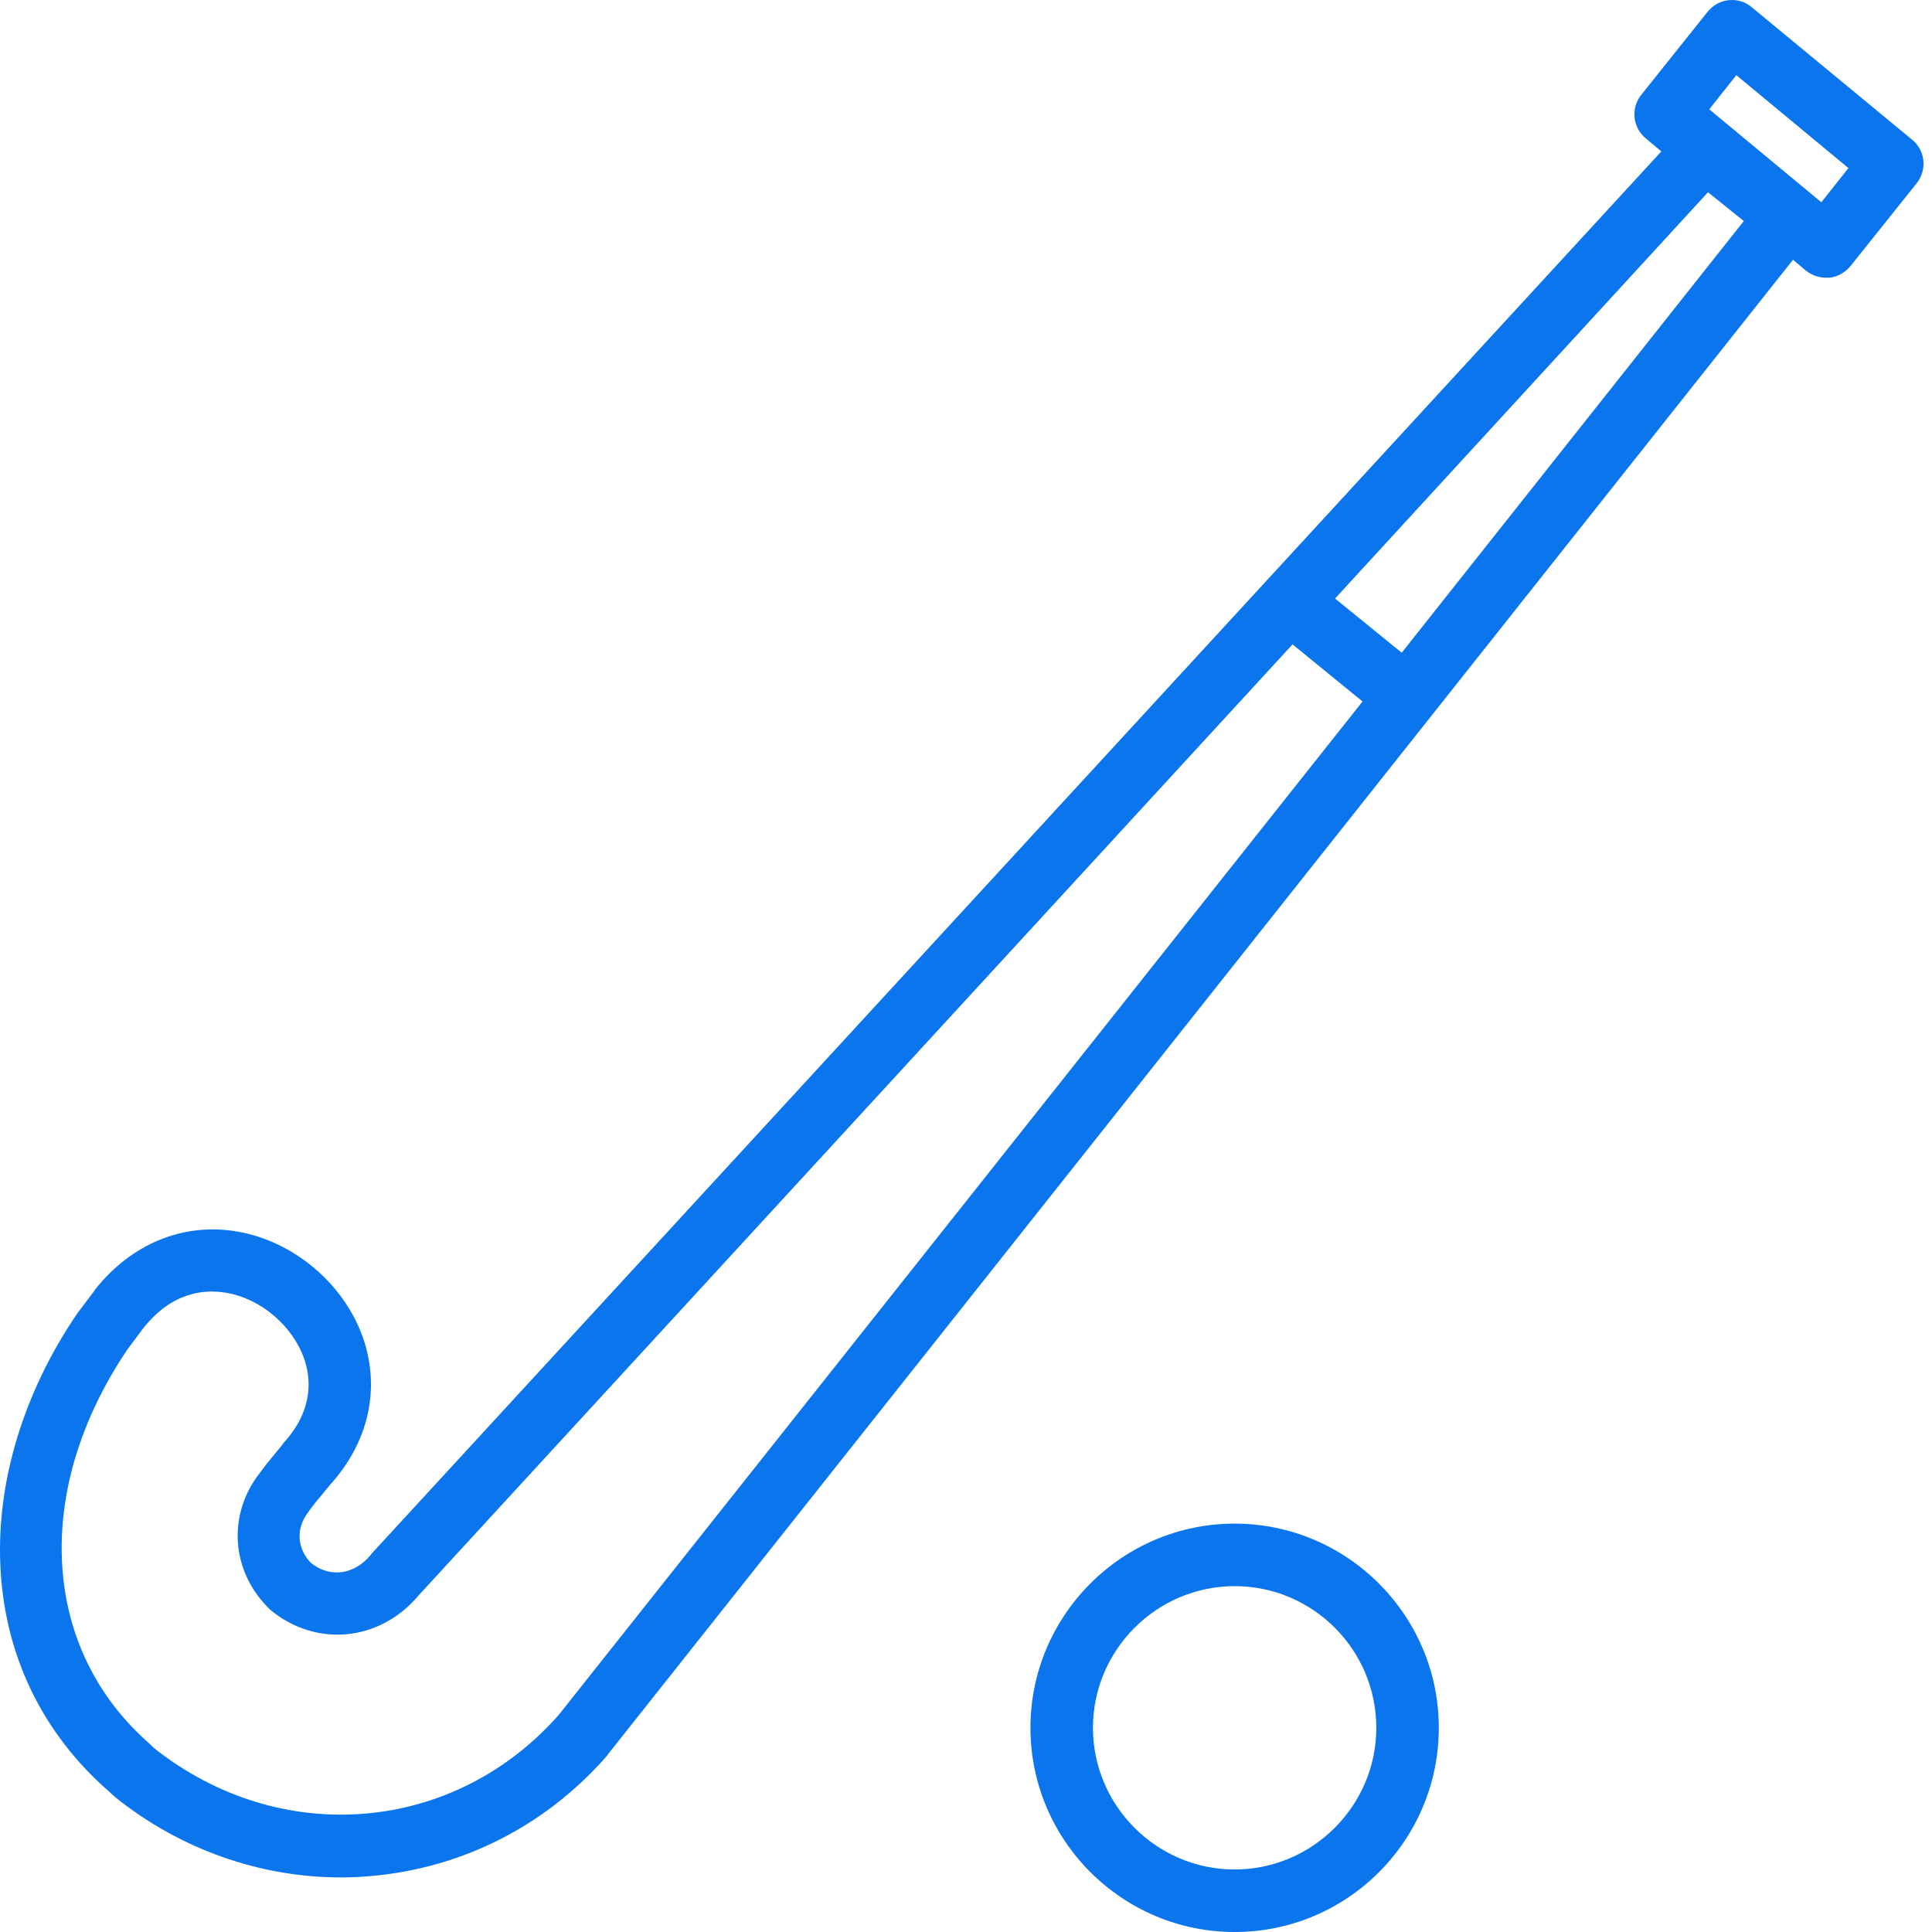
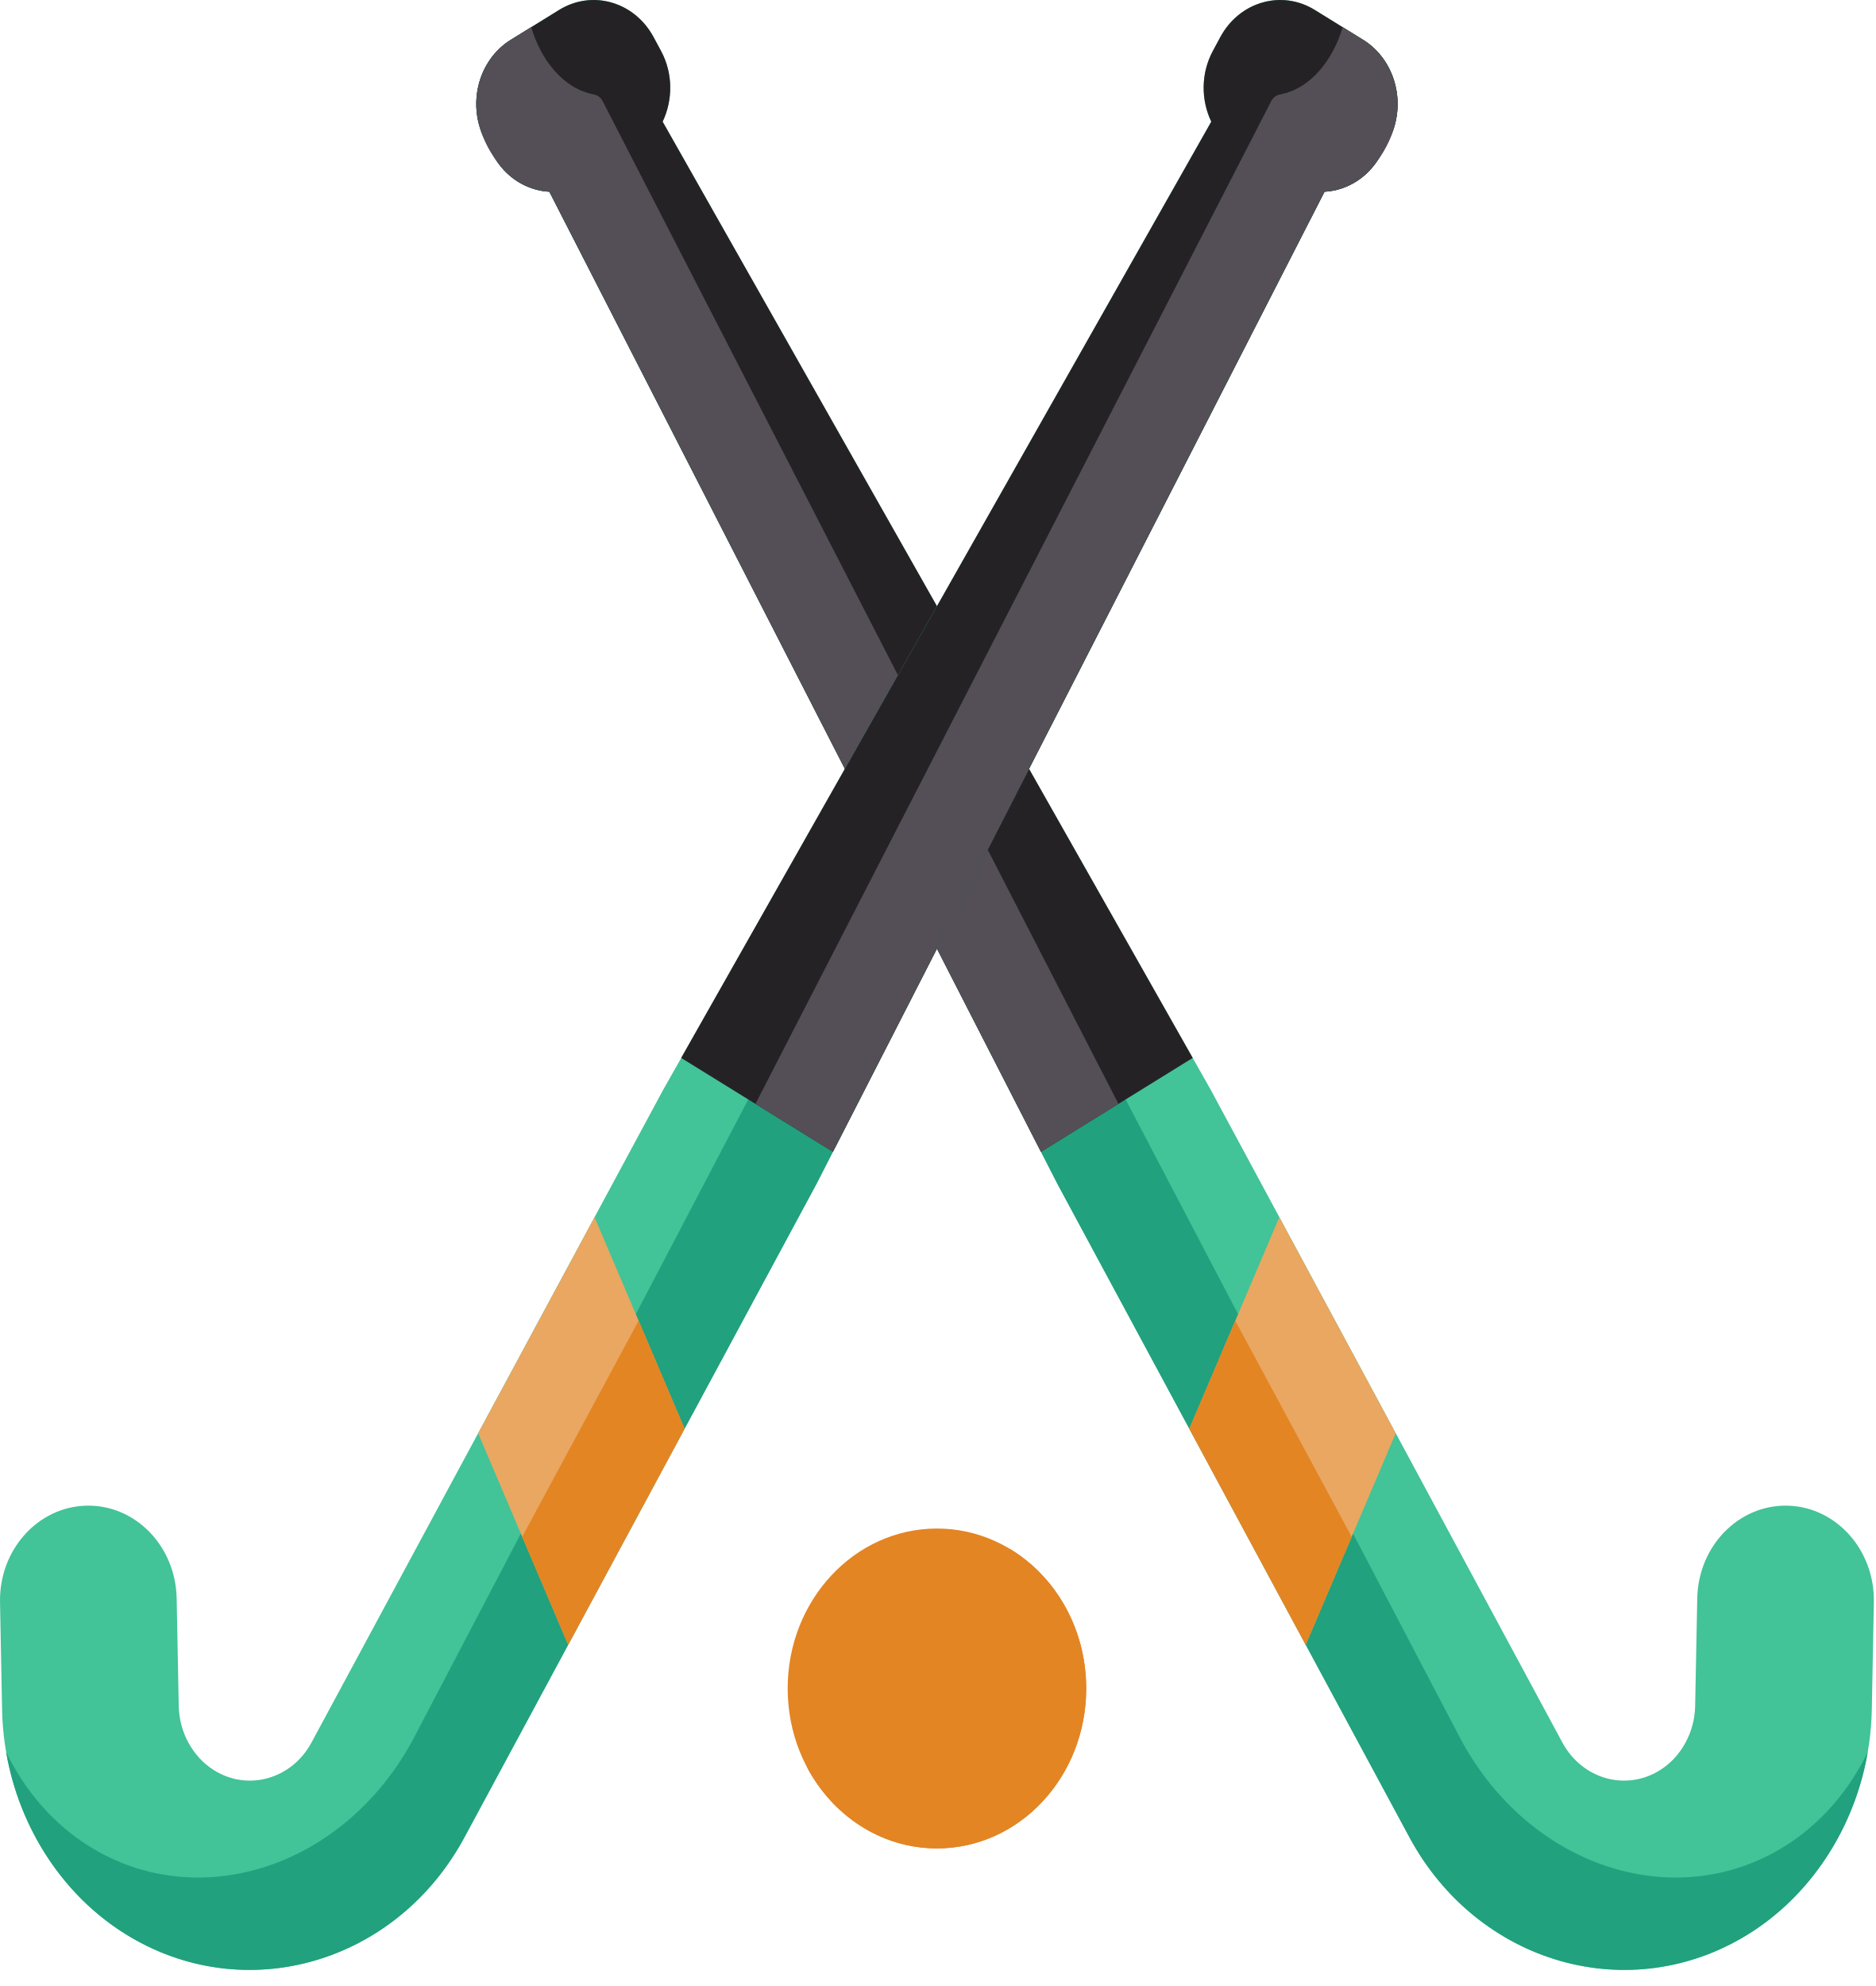
- <svg xmlns="http://www.w3.org/2000/svg" width="75" height="75" viewBox="0 0 75 75" fill="none">
-   <path d="M47.928 59.147C43.56 59.147 40.002 62.706 40.002 67.073C40.002 71.441 43.56 75 47.928 75C52.312 75 55.854 71.441 55.854 67.073C55.854 62.706 52.295 59.147 47.928 59.147ZM47.928 72.573C44.903 72.573 42.428 70.099 42.428 67.073C42.428 64.049 44.903 61.574 47.928 61.574C50.969 61.574 53.428 64.049 53.428 67.073C53.428 70.099 50.953 72.573 47.928 72.573Z" fill="#0A75ED" />
-   <path d="M74.231 5.425L68.003 0.281C67.76 0.071 67.437 -0.026 67.113 0.006C66.79 0.038 66.498 0.2 66.288 0.459L63.716 3.678C63.295 4.196 63.376 4.956 63.894 5.377L64.493 5.878L14.427 60.312C14.41 60.328 14.394 60.344 14.394 60.36C13.747 61.137 12.809 61.266 12.065 60.668C11.515 60.085 11.482 59.309 11.984 58.678C12 58.662 12 58.646 12.016 58.629L12.21 58.371L12.825 57.627C14.313 55.977 14.766 53.922 14.103 51.965C13.375 49.846 11.402 48.179 9.202 47.807C7.115 47.452 5.093 48.276 3.669 50.088C3.669 50.104 3.653 50.104 3.653 50.121L3.006 50.978C2.99 50.994 2.99 51.01 2.974 51.026C0.919 54.051 -0.132 57.513 0.013 60.748C0.159 64.227 1.631 67.284 4.252 69.565L4.413 69.71C4.429 69.726 4.446 69.743 4.462 69.759C7.002 71.797 10.091 72.881 13.246 72.881C13.618 72.881 13.974 72.865 14.346 72.832C17.904 72.541 21.172 70.891 23.55 68.174C23.566 68.157 23.582 68.141 23.582 68.125L69.604 10.084L70.106 10.505C70.332 10.682 70.591 10.78 70.882 10.78C70.931 10.78 70.963 10.78 71.012 10.78C71.335 10.747 71.626 10.585 71.837 10.327L74.409 7.108C74.813 6.59 74.748 5.846 74.231 5.425ZM21.69 66.572C17.613 71.198 10.868 71.749 5.966 67.85L5.837 67.721L5.821 67.704C1.599 64.032 1.243 57.869 4.947 52.385L5.562 51.56C6.678 50.153 7.924 50.04 8.781 50.185C10.124 50.412 11.353 51.463 11.806 52.741C12.081 53.534 12.162 54.747 11.013 56.009C10.997 56.025 10.981 56.041 10.981 56.057L10.334 56.85C10.318 56.866 10.302 56.882 10.285 56.915L10.091 57.173C8.829 58.775 8.959 60.959 10.415 62.415C10.447 62.447 10.463 62.463 10.496 62.496C12.275 63.968 14.75 63.725 16.254 61.929L50.176 25.015L52.894 27.231L21.69 66.572ZM54.415 25.338L51.826 23.235L66.304 7.463L67.695 8.58L54.415 25.338ZM70.704 7.852L66.353 4.244L67.404 2.918L71.756 6.525L70.704 7.852Z" fill="#0A75ED" />
+ <svg xmlns="http://www.w3.org/2000/svg" width="68" height="72" viewBox="0 0 68 72" fill="none">
+   <path d="M64.812 54.586C63.044 54.547 61.58 56.051 61.544 57.946L61.468 61.846C61.45 62.808 60.956 63.704 60.178 64.184C58.946 64.947 57.364 64.493 56.653 63.172L43.9 39.505L24.028 4.411C24.401 3.627 24.41 2.663 23.968 1.844L23.699 1.344C23.006 0.059 21.473 -0.382 20.273 0.36L18.525 1.442C17.325 2.184 16.914 3.827 17.607 5.113L17.876 5.612C18.317 6.432 19.1 6.905 19.921 6.951L38.352 42.937L51.105 66.604C53.583 71.202 59.09 72.784 63.382 70.129C66.087 68.455 67.808 65.336 67.873 61.989L67.948 58.089C67.985 56.193 66.581 54.626 64.812 54.586Z" fill="#42C398" />
+   <path d="M18.525 1.442L19.263 0.985C19.322 1.189 19.402 1.386 19.501 1.572L19.77 2.072C20.212 2.891 20.966 3.382 21.743 3.455L52.979 63.075C55.457 67.674 60.711 69.412 64.691 66.95C65.993 66.144 67.032 64.947 67.726 63.523C67.252 66.267 65.668 68.714 63.382 70.128C59.09 72.783 53.583 71.202 51.105 66.604L38.352 42.937L19.921 6.951C19.1 6.905 18.317 6.431 17.876 5.612L17.607 5.112C16.914 3.827 17.325 2.184 18.525 1.442Z" fill="#21A17D" />
+   <path d="M50.611 51.961L46.39 44.128L43.126 51.797L47.346 59.63L50.611 51.961Z" fill="#E9A761" />
+   <path d="M47.346 59.63L43.126 51.797L44.792 47.882L49.013 55.715L47.346 59.63Z" fill="#E38523" />
+   <path d="M43.249 38.354L24.028 4.411C24.401 3.627 24.41 2.663 23.968 1.844L23.699 1.344C23.006 0.059 21.473 -0.381 20.273 0.361L18.525 1.442C17.325 2.184 16.914 3.828 17.607 5.113L17.876 5.612C18.317 6.432 19.101 6.906 19.921 6.951L37.747 41.758L43.249 38.354Z" fill="#252225" />
+   <path d="M17.429 2.828C17.632 2.243 18.02 1.753 18.524 1.442L19.263 0.985C19.592 2.116 20.388 3.208 21.535 3.425C21.601 3.438 21.664 3.466 21.719 3.507C21.774 3.549 21.819 3.603 21.852 3.666L40.556 40.02L37.746 41.758L19.921 6.951C19.87 6.948 19.819 6.943 19.767 6.937C19.157 6.863 18.577 6.551 18.158 6.036C17.421 5.13 17.034 3.964 17.429 2.828Z" fill="#544F56" />
+   <path d="M3.137 54.586C4.906 54.547 6.369 56.051 6.406 57.946L6.481 61.846C6.499 62.808 6.994 63.704 7.771 64.184C9.003 64.947 10.585 64.493 11.296 63.172L24.05 39.505L43.922 4.411C43.548 3.627 43.54 2.663 43.981 1.844L44.25 1.344C44.943 0.059 46.477 -0.382 47.676 0.36L49.425 1.442C50.624 2.184 51.035 3.827 50.343 5.113L50.073 5.612C49.632 6.432 48.849 6.905 48.028 6.951L29.598 42.937L16.845 66.604C14.367 71.202 8.859 72.784 4.568 70.129C1.862 68.455 0.141 65.336 0.076 61.989L0.001 58.089C-0.036 56.193 1.368 54.626 3.137 54.586Z" fill="#42C398" />
+   <path d="M49.425 1.442L48.686 0.985C48.627 1.189 48.547 1.386 48.448 1.572L48.179 2.072C47.737 2.891 46.983 3.382 46.206 3.455L14.97 63.075C12.492 67.674 7.238 69.412 3.259 66.95C1.956 66.144 0.917 64.947 0.223 63.523C0.697 66.267 2.281 68.714 4.568 70.128C8.859 72.783 14.367 71.202 16.844 66.604L29.598 42.937L48.028 6.951C48.849 6.905 49.632 6.431 50.073 5.612L50.343 5.112C51.035 3.827 50.624 2.184 49.425 1.442Z" fill="#21A17D" />
+   <path d="M17.338 51.961L21.559 44.128L24.824 51.797L20.603 59.63L17.338 51.961Z" fill="#E9A761" />
+   <path d="M20.603 59.63L24.823 51.797L23.157 47.882L18.936 55.715L20.603 59.63Z" fill="#E38523" />
+   <path d="M24.7 38.354L43.922 4.411C43.548 3.627 43.539 2.663 43.981 1.844L44.25 1.344C44.943 0.059 46.477 -0.381 47.676 0.361L49.425 1.442C50.624 2.184 51.035 3.828 50.343 5.113L50.073 5.612C49.632 6.432 48.849 6.906 48.028 6.951L30.203 41.758L24.7 38.354Z" fill="#252225" />
+   <path d="M50.52 2.828C50.317 2.243 49.929 1.753 49.425 1.442L48.686 0.985C48.357 2.116 47.562 3.208 46.414 3.425C46.348 3.438 46.285 3.466 46.23 3.507C46.175 3.549 46.13 3.603 46.097 3.666L27.394 40.02L30.203 41.758L48.028 6.951C48.08 6.948 48.131 6.943 48.182 6.937C48.792 6.863 49.372 6.551 49.791 6.036C50.529 5.13 50.916 3.964 50.52 2.828Z" fill="#544F56" />
+   <path d="M33.975 55.415C30.986 55.415 28.562 58.011 28.562 61.213C28.562 64.416 30.986 67.012 33.975 67.012C36.964 67.012 39.387 64.416 39.387 61.213C39.387 58.011 36.964 55.415 33.975 55.415Z" fill="#E38523" />
+   <path d="M36.614 56.151C37.066 57.015 37.303 57.989 37.302 58.98C37.302 62.182 34.879 64.778 31.89 64.778C30.965 64.78 30.056 64.526 29.25 64.042C30.176 65.814 31.944 67.012 33.975 67.012C36.964 67.012 39.387 64.416 39.387 61.213C39.387 59.038 38.268 57.144 36.614 56.151Z" fill="#E38523" />
</svg>
